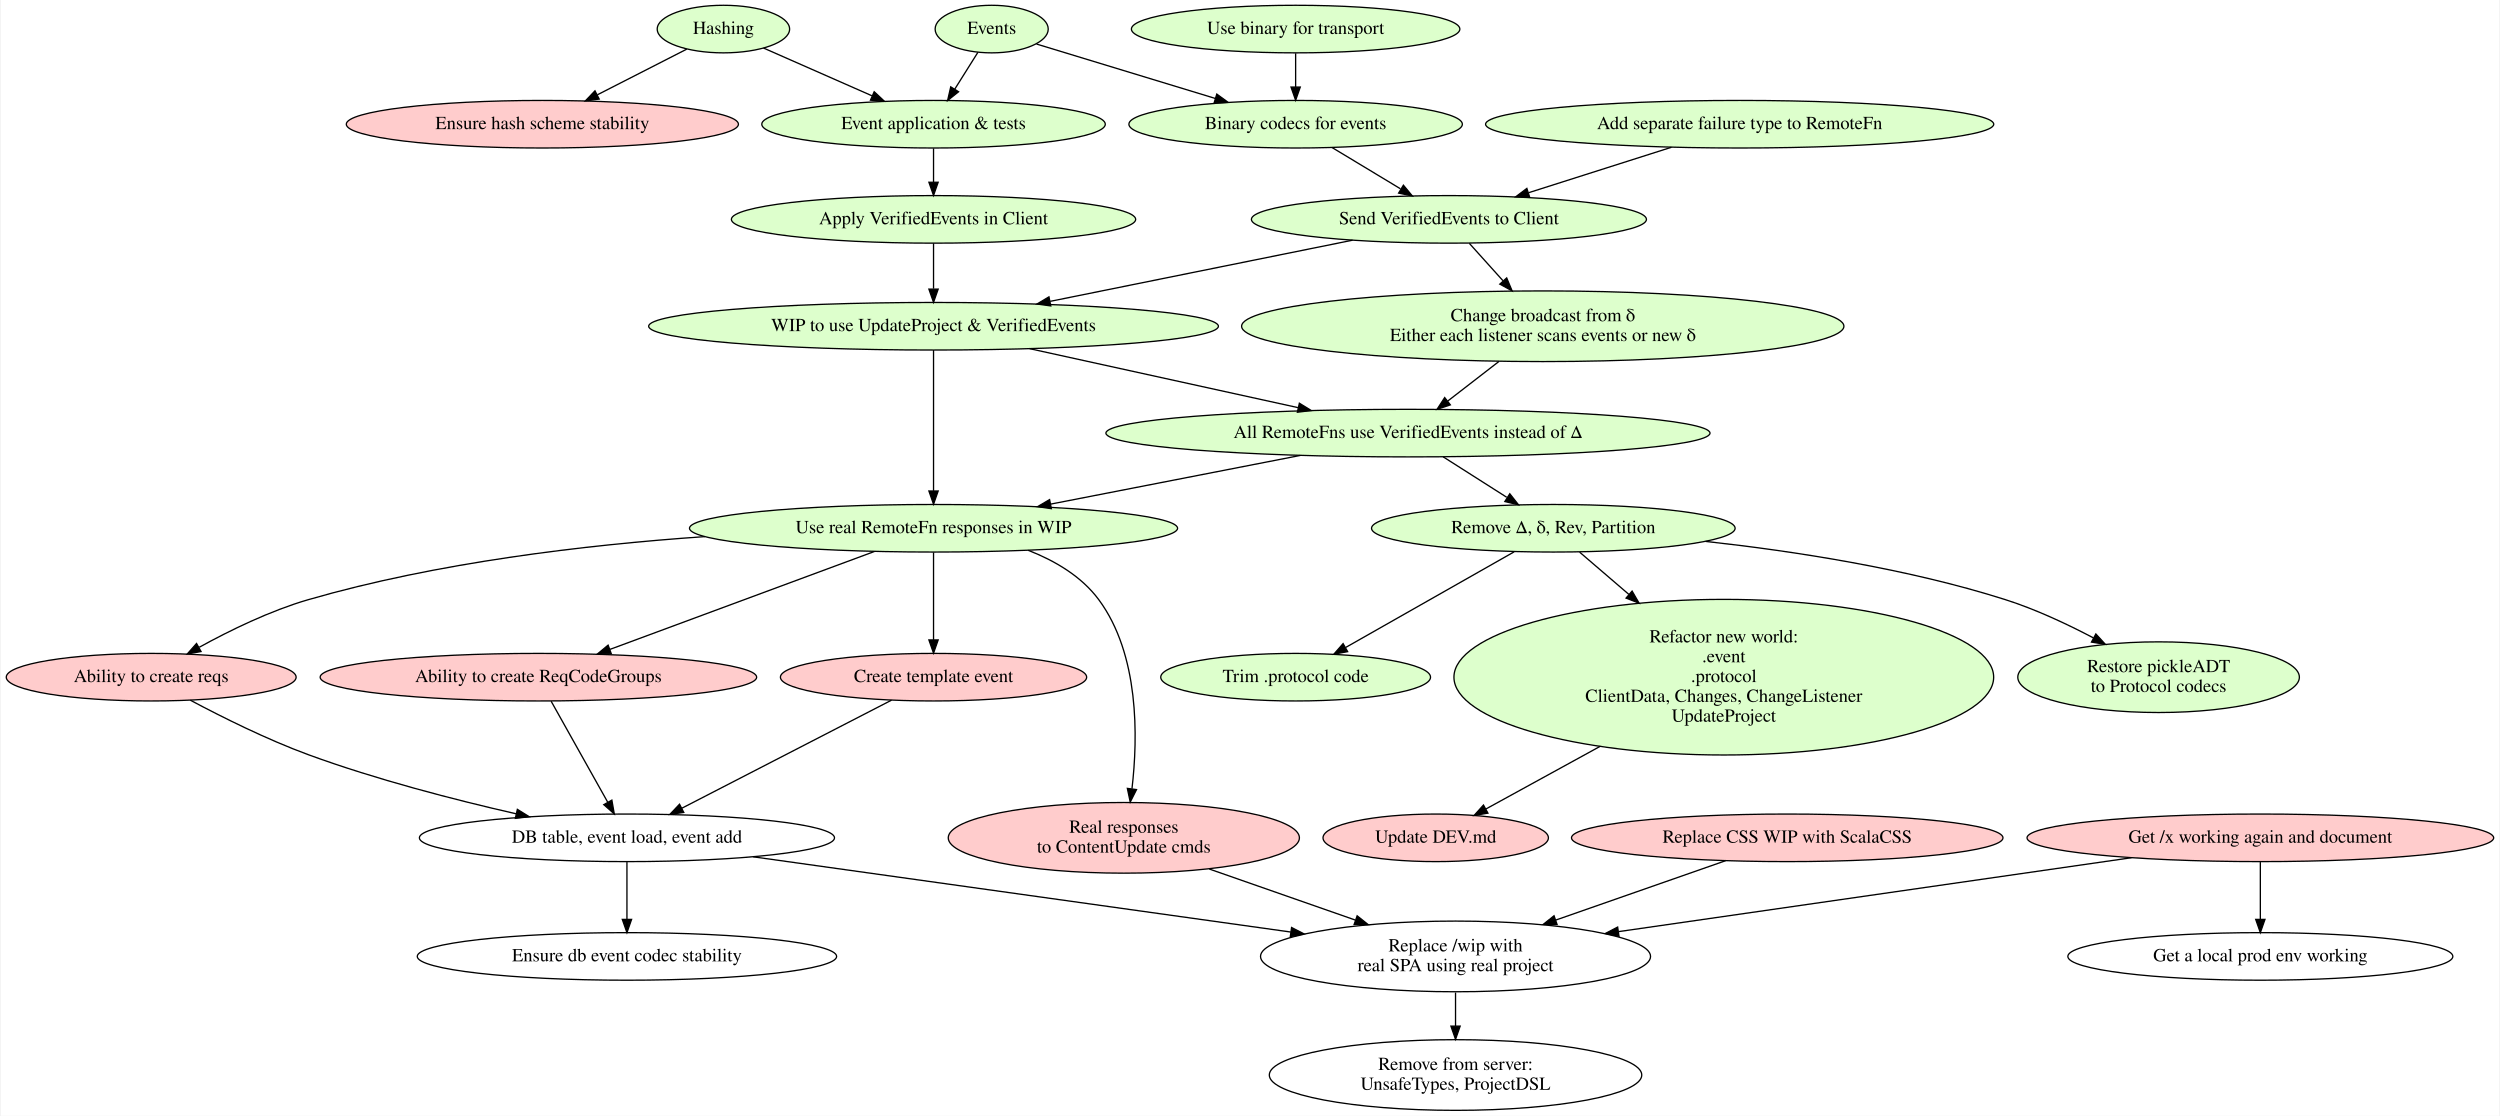
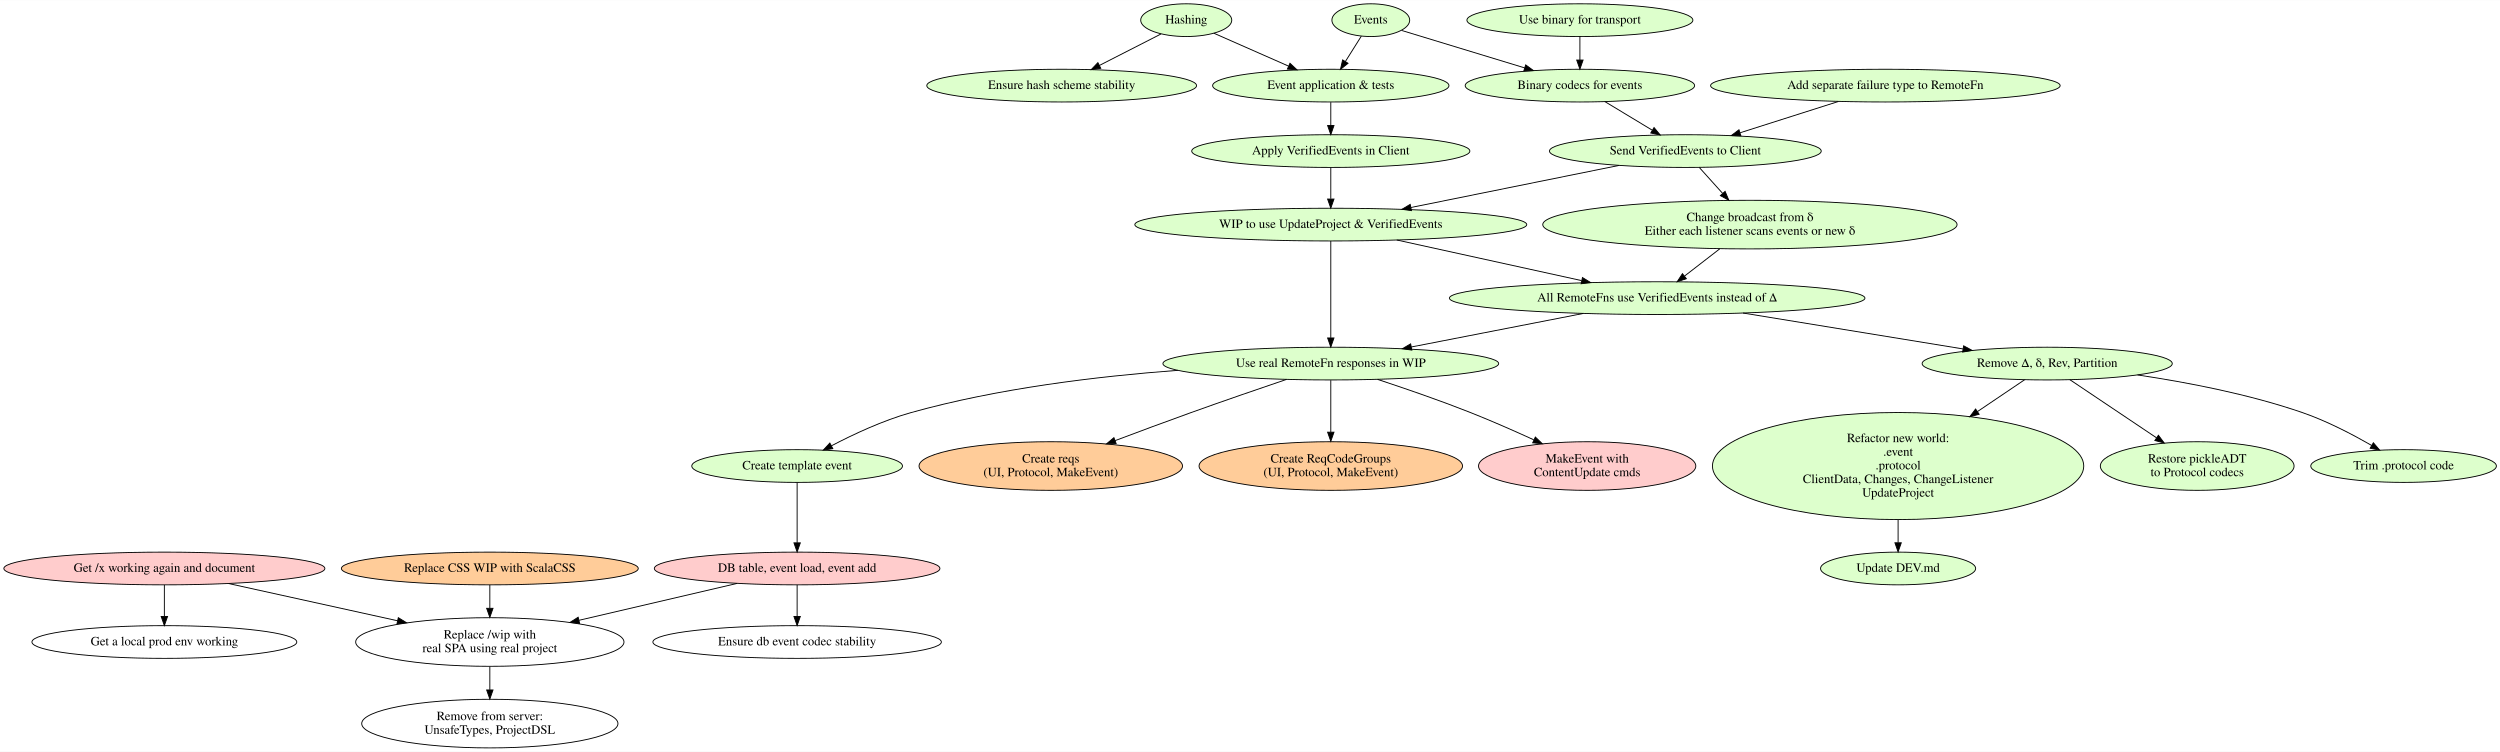
- <svg xmlns="http://www.w3.org/2000/svg" width="1891pt" height="844pt" viewBox="0.00 0.00 1890.62 844.34">
-   <g id="graph0" class="graph" transform="scale(1 1) rotate(0) translate(4 840.34)">
-     <polygon fill="white" stroke="none" points="-4,4 -4,-840.34 1886.62,-840.34 1886.62,4 -4,4" />
+ <svg xmlns="http://www.w3.org/2000/svg" width="2750pt" height="827pt" viewBox="0.00 0.00 2749.83 826.60">
+   <g id="graph0" class="graph" transform="scale(1 1) rotate(0) translate(4 822.6)">
+     <polygon fill="white" stroke="none" points="-4,4 -4,-822.6 2745.83,-822.6 2745.83,4 -4,4" />
    <g id="node1" class="node">
-       <ellipse fill="none" stroke="black" cx="1096.84" cy="-26.87" rx="140.929" ry="26.741" />
-       <text text-anchor="middle" x="1096.84" y="-30.67" font-family="Times,serif" font-size="14.00">Remove from server:</text>
-       <text text-anchor="middle" x="1096.84" y="-15.67" font-family="Times,serif" font-size="14.00">UnsafeTypes, ProjectDSL</text>
+       <ellipse fill="none" stroke="black" cx="534.784" cy="-26.87" rx="140.929" ry="26.741" />
+       <text text-anchor="middle" x="534.784" y="-30.67" font-family="Times,serif" font-size="14.00">Remove from server:</text>
+       <text text-anchor="middle" x="534.784" y="-15.67" font-family="Times,serif" font-size="14.00">UnsafeTypes, ProjectDSL</text>
    </g>
    <g id="node2" class="node">
-       <ellipse fill="none" stroke="black" cx="469.84" cy="-206.35" rx="157.072" ry="18" />
-       <text text-anchor="middle" x="469.84" y="-202.65" font-family="Times,serif" font-size="14.00">DB table, event load, event add</text>
+       <ellipse fill="none" stroke="black" cx="534.784" cy="-116.61" rx="147.571" ry="26.741" />
+       <text text-anchor="middle" x="534.784" y="-120.41" font-family="Times,serif" font-size="14.00">Replace /wip with</text>
+       <text text-anchor="middle" x="534.784" y="-105.41" font-family="Times,serif" font-size="14.00">real SPA using real project</text>
+     </g>
+     <g id="edge18" class="edge">
+       <path fill="none" stroke="black" d="M534.784,-89.285C534.784,-81.319 534.784,-72.427 534.784,-63.939" />
+       <polygon fill="black" stroke="black" points="538.284,-63.874 534.784,-53.874 531.284,-63.874 538.284,-63.874" />
    </g>
    <g id="node3" class="node">
-       <ellipse fill="none" stroke="black" cx="1096.84" cy="-116.61" rx="147.571" ry="26.741" />
-       <text text-anchor="middle" x="1096.84" y="-120.41" font-family="Times,serif" font-size="14.00">Replace /wip with</text>
-       <text text-anchor="middle" x="1096.84" y="-105.41" font-family="Times,serif" font-size="14.00">real SPA using real project</text>
+       <ellipse fill="none" stroke="black" cx="872.784" cy="-116.61" rx="158.672" ry="18" />
+       <text text-anchor="middle" x="872.784" y="-112.91" font-family="Times,serif" font-size="14.00">Ensure db event codec stability</text>
+     </g>
+     <g id="node4" class="node">
+       <ellipse fill="none" stroke="black" cx="176.784" cy="-116.61" rx="145.674" ry="18" />
+       <text text-anchor="middle" x="176.784" y="-112.91" font-family="Times,serif" font-size="14.00">Get a local prod env working</text>
+     </g>
+     <g id="node5" class="node">
+       <ellipse fill="#ffcc99" stroke="black" cx="1151.78" cy="-310.17" rx="144.914" ry="26.741" />
+       <text text-anchor="middle" x="1151.78" y="-313.97" font-family="Times,serif" font-size="14.00">Create reqs</text>
+       <text text-anchor="middle" x="1151.78" y="-298.97" font-family="Times,serif" font-size="14.00">(UI, Protocol, MakeEvent)</text>
+     </g>
+     <g id="node6" class="node">
+       <ellipse fill="#ffcc99" stroke="black" cx="1459.78" cy="-310.17" rx="144.914" ry="26.741" />
+       <text text-anchor="middle" x="1459.78" y="-313.97" font-family="Times,serif" font-size="14.00">Create ReqCodeGroups</text>
+       <text text-anchor="middle" x="1459.78" y="-298.97" font-family="Times,serif" font-size="14.00">(UI, Protocol, MakeEvent)</text>
+     </g>
+     <g id="node7" class="node">
+       <ellipse fill="#ffcc99" stroke="black" cx="534.784" cy="-197.48" rx="163.271" ry="18" />
+       <text text-anchor="middle" x="534.784" y="-193.78" font-family="Times,serif" font-size="14.00">Replace CSS WIP with ScalaCSS</text>
+     </g>
+     <g id="edge24" class="edge">
+       <path fill="none" stroke="black" d="M534.784,-179.367C534.784,-171.877 534.784,-162.786 534.784,-153.908" />
+       <polygon fill="black" stroke="black" points="538.284,-153.693 534.784,-143.693 531.284,-153.693 538.284,-153.693" />
+     </g>
+     <g id="node8" class="node">
+       <ellipse fill="#ffcccc" stroke="black" cx="1741.78" cy="-310.17" rx="119.502" ry="26.741" />
+       <text text-anchor="middle" x="1741.78" y="-313.97" font-family="Times,serif" font-size="14.00">MakeEvent with</text>
+       <text text-anchor="middle" x="1741.78" y="-298.97" font-family="Times,serif" font-size="14.00">ContentUpdate cmds</text>
+     </g>
+     <g id="node9" class="node">
+       <ellipse fill="#ffcccc" stroke="black" cx="176.784" cy="-197.48" rx="176.569" ry="18" />
+       <text text-anchor="middle" x="176.784" y="-193.78" font-family="Times,serif" font-size="14.00">Get /x working again and document</text>
+     </g>
+     <g id="edge23" class="edge">
+       <path fill="none" stroke="black" d="M247.514,-180.898C300.596,-169.204 374.027,-153.026 433.359,-139.955" />
+       <polygon fill="black" stroke="black" points="434.119,-143.372 443.132,-137.802 432.613,-136.535 434.119,-143.372" />
+     </g>
+     <g id="edge28" class="edge">
+       <path fill="none" stroke="black" d="M176.784,-179.367C176.784,-169.341 176.784,-156.446 176.784,-145.035" />
+       <polygon fill="black" stroke="black" points="180.284,-144.69 176.784,-134.69 173.284,-144.69 180.284,-144.69" />
+     </g>
+     <g id="node10" class="node">
+       <ellipse fill="#ffcccc" stroke="black" cx="872.784" cy="-197.48" rx="157.072" ry="18" />
+       <text text-anchor="middle" x="872.784" y="-193.78" font-family="Times,serif" font-size="14.00">DB table, event load, event add</text>
    </g>
    <g id="edge25" class="edge">
-       <path fill="none" stroke="black" d="M565.409,-191.977C674.278,-176.742 852.546,-151.796 972.238,-135.047" />
-       <polygon fill="black" stroke="black" points="972.772,-138.506 982.19,-133.654 971.802,-131.574 972.772,-138.506" />
-     </g>
-     <g id="node4" class="node">
-       <ellipse fill="none" stroke="black" cx="469.84" cy="-116.61" rx="158.672" ry="18" />
-       <text text-anchor="middle" x="469.84" y="-112.91" font-family="Times,serif" font-size="14.00">Ensure db event codec stability</text>
+       <path fill="none" stroke="black" d="M806.812,-181.086C757.335,-169.541 688.806,-153.55 632.909,-140.507" />
+       <polygon fill="black" stroke="black" points="633.518,-137.055 622.985,-138.191 631.928,-143.872 633.518,-137.055" />
    </g>
    <g id="edge22" class="edge">
-       <path fill="none" stroke="black" d="M469.84,-188.016C469.84,-175.679 469.84,-158.857 469.84,-144.75" />
-       <polygon fill="black" stroke="black" points="473.34,-144.61 469.84,-134.61 466.34,-144.61 473.34,-144.61" />
-     </g>
-     <g id="edge18" class="edge">
-       <path fill="none" stroke="black" d="M1096.84,-89.285C1096.84,-81.319 1096.84,-72.427 1096.84,-63.939" />
-       <polygon fill="black" stroke="black" points="1100.34,-63.874 1096.84,-53.874 1093.34,-63.874 1100.34,-63.874" />
-     </g>
-     <g id="node5" class="node">
-       <ellipse fill="none" stroke="black" cx="1705.84" cy="-116.61" rx="145.674" ry="18" />
-       <text text-anchor="middle" x="1705.84" y="-112.91" font-family="Times,serif" font-size="14.00">Get a local prod env working</text>
-     </g>
-     <g id="node6" class="node">
-       <ellipse fill="#ffcccc" stroke="black" cx="109.84" cy="-327.91" rx="109.681" ry="18" />
-       <text text-anchor="middle" x="109.84" y="-324.21" font-family="Times,serif" font-size="14.00">Ability to create reqs</text>
-     </g>
-     <g id="edge32" class="edge">
-       <path fill="none" stroke="black" d="M139.44,-310.5C163.088,-297.899 197.367,-280.757 228.84,-269.22 279.958,-250.483 339.157,-235.199 386.09,-224.51" />
-       <polygon fill="black" stroke="black" points="386.924,-227.909 395.912,-222.299 385.387,-221.08 386.924,-227.909" />
-     </g>
-     <g id="node7" class="node">
-       <ellipse fill="#ffcccc" stroke="black" cx="402.84" cy="-327.91" rx="165.171" ry="18" />
-       <text text-anchor="middle" x="402.84" y="-324.21" font-family="Times,serif" font-size="14.00">Ability to create ReqCodeGroups</text>
-     </g>
-     <g id="edge33" class="edge">
-       <path fill="none" stroke="black" d="M412.44,-309.78C423.634,-289.804 442.258,-256.57 455.246,-233.394" />
-       <polygon fill="black" stroke="black" points="458.423,-234.883 460.259,-224.449 452.317,-231.461 458.423,-234.883" />
-     </g>
-     <g id="node8" class="node">
-       <ellipse fill="#ffcccc" stroke="black" cx="845.84" cy="-206.35" rx="132.872" ry="26.741" />
-       <text text-anchor="middle" x="845.84" y="-210.15" font-family="Times,serif" font-size="14.00">Real responses</text>
-       <text text-anchor="middle" x="845.84" y="-195.15" font-family="Times,serif" font-size="14.00">to ContentUpdate cmds</text>
-     </g>
-     <g id="edge34" class="edge">
-       <path fill="none" stroke="black" d="M910.479,-182.755C944.203,-170.967 985.662,-156.474 1020.91,-144.153" />
-       <polygon fill="black" stroke="black" points="1022.39,-147.344 1030.67,-140.74 1020.08,-140.736 1022.39,-147.344" />
-     </g>
-     <g id="node9" class="node">
-       <ellipse fill="#ffcccc" stroke="black" cx="1705.84" cy="-206.35" rx="176.569" ry="18" />
-       <text text-anchor="middle" x="1705.84" y="-202.65" font-family="Times,serif" font-size="14.00">Get /x working again and document</text>
-     </g>
-     <g id="edge23" class="edge">
-       <path fill="none" stroke="black" d="M1608.33,-191.302C1502.98,-176.123 1334.84,-151.9 1220.33,-135.401" />
-       <polygon fill="black" stroke="black" points="1220.51,-131.891 1210.11,-133.929 1219.51,-138.819 1220.51,-131.891" />
-     </g>
-     <g id="edge28" class="edge">
-       <path fill="none" stroke="black" d="M1705.84,-188.016C1705.84,-175.679 1705.84,-158.857 1705.84,-144.75" />
-       <polygon fill="black" stroke="black" points="1709.34,-144.61 1705.84,-134.61 1702.34,-144.61 1709.34,-144.61" />
-     </g>
-     <g id="node10" class="node">
-       <ellipse fill="#ffcccc" stroke="black" cx="701.84" cy="-327.91" rx="115.88" ry="18" />
-       <text text-anchor="middle" x="701.84" y="-324.21" font-family="Times,serif" font-size="14.00">Create template event</text>
+       <path fill="none" stroke="black" d="M872.784,-179.367C872.784,-169.341 872.784,-156.446 872.784,-145.035" />
+       <polygon fill="black" stroke="black" points="876.284,-144.69 872.784,-134.69 869.284,-144.69 876.284,-144.69" />
+     </g>
+     <g id="node11" class="node">
+       <ellipse fill="#ddffcc" stroke="black" cx="872.784" cy="-310.17" rx="115.88" ry="18" />
+       <text text-anchor="middle" x="872.784" y="-306.47" font-family="Times,serif" font-size="14.00">Create template event</text>
    </g>
    <g id="edge21" class="edge">
-       <path fill="none" stroke="black" d="M670.068,-310.537C628.852,-289.296 556.857,-252.194 511.356,-228.745" />
-       <polygon fill="black" stroke="black" points="512.84,-225.573 502.348,-224.103 509.634,-231.795 512.84,-225.573" />
-     </g>
-     <g id="node11" class="node">
-       <ellipse fill="#ffcccc" stroke="black" cx="1081.84" cy="-206.35" rx="85.285" ry="18" />
-       <text text-anchor="middle" x="1081.84" y="-202.65" font-family="Times,serif" font-size="14.00">Update DEV.md</text>
+       <path fill="none" stroke="black" d="M872.784,-291.875C872.784,-274.167 872.784,-246.386 872.784,-225.721" />
+       <polygon fill="black" stroke="black" points="876.284,-225.654 872.784,-215.654 869.284,-225.654 876.284,-225.654" />
    </g>
    <g id="node12" class="node">
-       <ellipse fill="#ffcccc" stroke="black" cx="405.84" cy="-746.34" rx="148.374" ry="18" />
-       <text text-anchor="middle" x="405.84" y="-742.64" font-family="Times,serif" font-size="14.00">Ensure hash scheme stability</text>
+       <ellipse fill="#ddffcc" stroke="black" cx="1163.78" cy="-728.6" rx="148.374" ry="18" />
+       <text text-anchor="middle" x="1163.78" y="-724.9" font-family="Times,serif" font-size="14.00">Ensure hash scheme stability</text>
    </g>
    <g id="node13" class="node">
-       <ellipse fill="#ffcccc" stroke="black" cx="1347.84" cy="-206.35" rx="163.271" ry="18" />
-       <text text-anchor="middle" x="1347.84" y="-202.65" font-family="Times,serif" font-size="14.00">Replace CSS WIP with ScalaCSS</text>
-     </g>
-     <g id="edge24" class="edge">
-       <path fill="none" stroke="black" d="M1301.22,-189.053C1265.18,-176.455 1214.55,-158.756 1172.7,-144.127" />
-       <polygon fill="black" stroke="black" points="1173.68,-140.764 1163.09,-140.768 1171.37,-147.372 1173.68,-140.764" />
+       <ellipse fill="#ddffcc" stroke="black" cx="2083.78" cy="-197.48" rx="85.285" ry="18" />
+       <text text-anchor="middle" x="2083.78" y="-193.78" font-family="Times,serif" font-size="14.00">Update DEV.md</text>
    </g>
    <g id="node14" class="node">
-       <ellipse fill="#ddffcc" stroke="black" cx="701.84" cy="-440.6" rx="184.667" ry="18" />
-       <text text-anchor="middle" x="701.84" y="-436.9" font-family="Times,serif" font-size="14.00">Use real RemoteFn responses in WIP</text>
+       <ellipse fill="#ddffcc" stroke="black" cx="1459.78" cy="-422.86" rx="184.667" ry="18" />
+       <text text-anchor="middle" x="1459.78" y="-419.16" font-family="Times,serif" font-size="14.00">Use real RemoteFn responses in WIP</text>
    </g>
    <g id="edge30" class="edge">
-       <path fill="none" stroke="black" d="M528.882,-434.295C438.106,-428.009 325.882,-414.662 228.84,-386.6 199.763,-378.192 169.074,-363.144 146.146,-350.525" />
-       <polygon fill="black" stroke="black" points="147.569,-347.31 137.135,-345.471 144.145,-353.416 147.569,-347.31" />
+       <path fill="none" stroke="black" d="M1411.12,-405.485C1380.76,-395.177 1340.91,-381.481 1305.78,-368.86 1278.5,-359.058 1248.64,-347.957 1222.53,-338.128" />
+       <polygon fill="black" stroke="black" points="1223.69,-334.823 1213.09,-334.57 1221.22,-341.373 1223.69,-334.823" />
    </g>
    <g id="edge31" class="edge">
-       <path fill="none" stroke="black" d="M657.077,-423.029C603.638,-403.246 514.319,-370.18 457.029,-348.971" />
-       <polygon fill="black" stroke="black" points="458.014,-345.603 447.421,-345.414 455.583,-352.168 458.014,-345.603" />
+       <path fill="none" stroke="black" d="M1459.78,-404.565C1459.78,-389.379 1459.78,-366.786 1459.78,-347.625" />
+       <polygon fill="black" stroke="black" points="1463.28,-347.402 1459.78,-337.402 1456.28,-347.402 1463.28,-347.402" />
    </g>
    <g id="edge29" class="edge">
-       <path fill="none" stroke="black" d="M773.463,-423.924C793.724,-416.024 813.79,-404.213 826.84,-386.6 857.559,-345.142 856.589,-282.73 852.007,-243.553" />
-       <polygon fill="black" stroke="black" points="855.446,-242.859 850.678,-233.398 848.506,-243.768 855.446,-242.859" />
+       <path fill="none" stroke="black" d="M1511.2,-405.48C1541.34,-395.552 1580.01,-382.251 1613.78,-368.86 1636.68,-359.783 1661.44,-348.883 1683.03,-339.014" />
+       <polygon fill="black" stroke="black" points="1684.77,-342.068 1692.39,-334.71 1681.85,-335.708 1684.77,-342.068" />
    </g>
    <g id="edge8" class="edge">
-       <path fill="none" stroke="black" d="M701.84,-422.305C701.84,-404.597 701.84,-376.816 701.84,-356.151" />
-       <polygon fill="black" stroke="black" points="705.34,-356.084 701.84,-346.084 698.34,-356.084 705.34,-356.084" />
+       <path fill="none" stroke="black" d="M1291.6,-415.431C1202.89,-408.837 1093.01,-395.555 997.784,-368.86 967.174,-360.279 934.628,-345.042 910.422,-332.381" />
+       <polygon fill="black" stroke="black" points="912.046,-329.281 901.574,-327.674 908.759,-335.461 912.046,-329.281" />
    </g>
    <g id="node15" class="node">
-       <ellipse fill="#ddffcc" stroke="black" cx="542.84" cy="-818.34" rx="50.091" ry="18" />
-       <text text-anchor="middle" x="542.84" y="-814.64" font-family="Times,serif" font-size="14.00">Hashing</text>
+       <ellipse fill="#ddffcc" stroke="black" cx="1300.78" cy="-800.6" rx="50.091" ry="18" />
+       <text text-anchor="middle" x="1300.78" y="-796.9" font-family="Times,serif" font-size="14.00">Hashing</text>
    </g>
    <g id="edge26" class="edge">
-       <path fill="none" stroke="black" d="M515.116,-803.175C495.687,-793.247 469.376,-779.804 447.44,-768.596" />
-       <polygon fill="black" stroke="black" points="448.837,-765.379 438.34,-763.946 445.652,-771.613 448.837,-765.379" />
+       <path fill="none" stroke="black" d="M1273.06,-785.435C1253.63,-775.507 1227.32,-762.063 1205.38,-750.856" />
+       <polygon fill="black" stroke="black" points="1206.78,-747.639 1196.28,-746.206 1203.6,-753.872 1206.78,-747.639" />
    </g>
    <g id="node28" class="node">
-       <ellipse fill="#ddffcc" stroke="black" cx="701.84" cy="-746.34" rx="129.977" ry="18" />
-       <text text-anchor="middle" x="701.84" y="-742.64" font-family="Times,serif" font-size="14.00">Event application &amp; tests</text>
+       <ellipse fill="#ddffcc" stroke="black" cx="1459.78" cy="-728.6" rx="129.977" ry="18" />
+       <text text-anchor="middle" x="1459.78" y="-724.9" font-family="Times,serif" font-size="14.00">Event application &amp; tests</text>
    </g>
    <g id="edge27" class="edge">
-       <path fill="none" stroke="black" d="M573.121,-804.009C596.313,-793.799 628.717,-779.533 655.21,-767.869" />
-       <polygon fill="black" stroke="black" points="656.933,-770.935 664.676,-763.702 654.113,-764.528 656.933,-770.935" />
+       <path fill="none" stroke="black" d="M1331.07,-786.269C1354.26,-776.059 1386.66,-761.793 1413.15,-750.129" />
+       <polygon fill="black" stroke="black" points="1414.88,-753.195 1422.62,-745.962 1412.06,-746.788 1414.88,-753.195" />
    </g>
    <g id="node16" class="node">
-       <ellipse fill="#ddffcc" stroke="black" cx="975.84" cy="-327.91" rx="102.082" ry="18" />
-       <text text-anchor="middle" x="975.84" y="-324.21" font-family="Times,serif" font-size="14.00">Trim .protocol code</text>
+       <ellipse fill="#ddffcc" stroke="black" cx="2639.78" cy="-310.17" rx="102.082" ry="18" />
+       <text text-anchor="middle" x="2639.78" y="-306.47" font-family="Times,serif" font-size="14.00">Trim .protocol code</text>
    </g>
    <g id="node17" class="node">
-       <ellipse fill="#ddffcc" stroke="black" cx="1299.84" cy="-327.91" rx="204.208" ry="58.88" />
-       <text text-anchor="middle" x="1299.84" y="-354.21" font-family="Times,serif" font-size="14.00">Refactor new world:</text>
-       <text text-anchor="middle" x="1299.84" y="-339.21" font-family="Times,serif" font-size="14.00">.event</text>
-       <text text-anchor="middle" x="1299.84" y="-324.21" font-family="Times,serif" font-size="14.00">.protocol</text>
-       <text text-anchor="middle" x="1299.84" y="-309.21" font-family="Times,serif" font-size="14.00">ClientData, Changes, ChangeListener</text>
-       <text text-anchor="middle" x="1299.84" y="-294.21" font-family="Times,serif" font-size="14.00">UpdateProject</text>
+       <ellipse fill="#ddffcc" stroke="black" cx="2083.78" cy="-310.17" rx="204.208" ry="58.88" />
+       <text text-anchor="middle" x="2083.78" y="-336.47" font-family="Times,serif" font-size="14.00">Refactor new world:</text>
+       <text text-anchor="middle" x="2083.78" y="-321.47" font-family="Times,serif" font-size="14.00">.event</text>
+       <text text-anchor="middle" x="2083.78" y="-306.47" font-family="Times,serif" font-size="14.00">.protocol</text>
+       <text text-anchor="middle" x="2083.78" y="-291.47" font-family="Times,serif" font-size="14.00">ClientData, Changes, ChangeListener</text>
+       <text text-anchor="middle" x="2083.78" y="-276.47" font-family="Times,serif" font-size="14.00">UpdateProject</text>
    </g>
    <g id="edge20" class="edge">
-       <path fill="none" stroke="black" d="M1206.44,-275.686C1175.9,-258.938 1143.7,-241.276 1119.68,-228.104" />
-       <polygon fill="black" stroke="black" points="1121.35,-225.026 1110.9,-223.286 1117.98,-231.164 1121.35,-225.026" />
+       <path fill="none" stroke="black" d="M2083.78,-251.232C2083.78,-242.415 2083.78,-233.685 2083.78,-225.942" />
+       <polygon fill="black" stroke="black" points="2087.28,-225.745 2083.78,-215.745 2080.28,-225.745 2087.28,-225.745" />
    </g>
    <g id="node18" class="node">
-       <ellipse fill="#ddffcc" stroke="black" cx="1170.84" cy="-440.6" rx="137.576" ry="18" />
-       <text text-anchor="middle" x="1170.84" y="-436.9" font-family="Times,serif" font-size="14.00">Remove Δ, δ, Rev, Partition</text>
+       <ellipse fill="#ddffcc" stroke="black" cx="2247.78" cy="-422.86" rx="137.576" ry="18" />
+       <text text-anchor="middle" x="2247.78" y="-419.16" font-family="Times,serif" font-size="14.00">Remove Δ, δ, Rev, Partition</text>
    </g>
    <g id="edge11" class="edge">
-       <path fill="none" stroke="black" d="M1141.22,-422.789C1107.14,-403.442 1051.09,-371.624 1013.82,-350.471" />
-       <polygon fill="black" stroke="black" points="1015.2,-347.23 1004.78,-345.337 1011.75,-353.317 1015.2,-347.23" />
+       <path fill="none" stroke="black" d="M2347.15,-410.357C2401.76,-402.248 2470.13,-389.137 2528.78,-368.86 2555.37,-359.67 2583.46,-345.015 2604.73,-332.776" />
+       <polygon fill="black" stroke="black" points="2606.54,-335.772 2613.41,-327.702 2603.01,-329.73 2606.54,-335.772" />
    </g>
    <g id="edge19" class="edge">
-       <path fill="none" stroke="black" d="M1190.71,-422.547C1201.03,-413.695 1214.33,-402.28 1228.08,-390.482" />
-       <polygon fill="black" stroke="black" points="1230.44,-393.071 1235.75,-383.902 1225.88,-387.758 1230.44,-393.071" />
+       <path fill="none" stroke="black" d="M2222.88,-405.049C2208.75,-395.513 2190.13,-382.948 2171.13,-370.123" />
+       <polygon fill="black" stroke="black" points="2172.93,-367.115 2162.68,-364.422 2169.01,-372.917 2172.93,-367.115" />
    </g>
    <g id="node26" class="node">
-       <ellipse fill="#ddffcc" stroke="black" cx="1628.84" cy="-327.91" rx="106.547" ry="26.741" />
-       <text text-anchor="middle" x="1628.84" y="-331.71" font-family="Times,serif" font-size="14.00">Restore pickleADT</text>
-       <text text-anchor="middle" x="1628.84" y="-316.71" font-family="Times,serif" font-size="14.00">to Protocol codecs</text>
+       <ellipse fill="#ddffcc" stroke="black" cx="2412.78" cy="-310.17" rx="106.547" ry="26.741" />
+       <text text-anchor="middle" x="2412.78" y="-313.97" font-family="Times,serif" font-size="14.00">Restore pickleADT</text>
+       <text text-anchor="middle" x="2412.78" y="-298.97" font-family="Times,serif" font-size="14.00">to Protocol codecs</text>
    </g>
    <g id="edge12" class="edge">
-       <path fill="none" stroke="black" d="M1286.08,-430.652C1353.38,-423.241 1439.26,-409.978 1512.84,-386.6 1535.61,-379.365 1559.46,-368.201 1579.57,-357.614" />
-       <polygon fill="black" stroke="black" points="1581.37,-360.619 1588.53,-352.807 1578.06,-354.451 1581.37,-360.619" />
+       <path fill="none" stroke="black" d="M2272.84,-405.049C2298.06,-388.132 2337.49,-361.682 2368.08,-341.162" />
+       <polygon fill="black" stroke="black" points="2370.1,-344.023 2376.45,-335.545 2366.2,-338.209 2370.1,-344.023" />
    </g>
    <g id="node19" class="node">
-       <ellipse fill="#ddffcc" stroke="black" cx="1060.84" cy="-512.6" rx="228.56" ry="18" />
-       <text text-anchor="middle" x="1060.84" y="-508.9" font-family="Times,serif" font-size="14.00">All RemoteFns use VerifiedEvents instead of Δ</text>
+       <ellipse fill="#ddffcc" stroke="black" cx="1818.78" cy="-494.86" rx="228.56" ry="18" />
+       <text text-anchor="middle" x="1818.78" y="-491.16" font-family="Times,serif" font-size="14.00">All RemoteFns use VerifiedEvents instead of Δ</text>
    </g>
    <g id="edge15" class="edge">
-       <path fill="none" stroke="black" d="M979.378,-495.716C923.056,-484.734 848.159,-470.13 790.365,-458.861" />
-       <polygon fill="black" stroke="black" points="790.998,-455.419 780.513,-456.94 789.659,-462.289 790.998,-455.419" />
+       <path fill="none" stroke="black" d="M1737.32,-477.976C1681,-466.994 1606.1,-452.39 1548.31,-441.121" />
+       <polygon fill="black" stroke="black" points="1548.94,-437.679 1538.46,-439.2 1547.6,-444.549 1548.94,-437.679" />
    </g>
    <g id="edge14" class="edge">
-       <path fill="none" stroke="black" d="M1087.47,-494.655C1101.93,-485.455 1119.98,-473.963 1135.59,-464.029" />
-       <polygon fill="black" stroke="black" points="1137.9,-466.711 1144.46,-458.389 1134.14,-460.805 1137.9,-466.711" />
+       <path fill="none" stroke="black" d="M1913.2,-478.455C1985.18,-466.71 2083.78,-450.621 2155.28,-438.954" />
+       <polygon fill="black" stroke="black" points="2155.88,-442.402 2165.19,-437.338 2154.75,-435.494 2155.88,-442.402" />
    </g>
    <g id="node20" class="node">
-       <ellipse fill="#ddffcc" stroke="black" cx="1162.84" cy="-593.47" rx="227.877" ry="26.741" />
-       <text text-anchor="middle" x="1162.84" y="-597.27" font-family="Times,serif" font-size="14.00">Change broadcast from δ</text>
-       <text text-anchor="middle" x="1162.84" y="-582.27" font-family="Times,serif" font-size="14.00">Either each listener scans events or new δ</text>
+       <ellipse fill="#ddffcc" stroke="black" cx="1920.78" cy="-575.73" rx="227.877" ry="26.741" />
+       <text text-anchor="middle" x="1920.78" y="-579.53" font-family="Times,serif" font-size="14.00">Change broadcast from δ</text>
+       <text text-anchor="middle" x="1920.78" y="-564.53" font-family="Times,serif" font-size="14.00">Either each listener scans events or new δ</text>
    </g>
    <g id="edge17" class="edge">
-       <path fill="none" stroke="black" d="M1129.72,-566.863C1117.25,-557.215 1103.13,-546.303 1090.95,-536.878" />
-       <polygon fill="black" stroke="black" points="1092.91,-533.974 1082.86,-530.626 1088.63,-539.512 1092.91,-533.974" />
+       <path fill="none" stroke="black" d="M1887.67,-549.123C1875.19,-539.475 1861.08,-528.562 1848.89,-519.138" />
+       <polygon fill="black" stroke="black" points="1850.85,-516.234 1840.8,-512.886 1846.57,-521.771 1850.85,-516.234" />
    </g>
    <g id="node21" class="node">
-       <ellipse fill="#ddffcc" stroke="black" cx="701.84" cy="-593.47" rx="215.562" ry="18" />
-       <text text-anchor="middle" x="701.84" y="-589.77" font-family="Times,serif" font-size="14.00">WIP to use UpdateProject &amp; VerifiedEvents</text>
+       <ellipse fill="#ddffcc" stroke="black" cx="1459.78" cy="-575.73" rx="215.562" ry="18" />
+       <text text-anchor="middle" x="1459.78" y="-572.03" font-family="Times,serif" font-size="14.00">WIP to use UpdateProject &amp; VerifiedEvents</text>
    </g>
    <g id="edge10" class="edge">
-       <path fill="none" stroke="black" d="M701.84,-575.457C701.84,-549.537 701.84,-499.906 701.84,-468.903" />
-       <polygon fill="black" stroke="black" points="705.34,-468.783 701.84,-458.783 698.34,-468.783 705.34,-468.783" />
+       <path fill="none" stroke="black" d="M1459.78,-557.717C1459.78,-531.797 1459.78,-482.166 1459.78,-451.163" />
+       <polygon fill="black" stroke="black" points="1463.28,-451.043 1459.78,-441.043 1456.28,-451.043 1463.28,-451.043" />
    </g>
    <g id="edge16" class="edge">
-       <path fill="none" stroke="black" d="M774.489,-576.51C833.296,-563.59 916.158,-545.386 977.625,-531.882" />
-       <polygon fill="black" stroke="black" points="978.668,-535.236 987.684,-529.672 977.166,-528.399 978.668,-535.236" />
+       <path fill="none" stroke="black" d="M1532.43,-558.769C1591.24,-545.85 1674.1,-527.646 1735.57,-514.142" />
+       <polygon fill="black" stroke="black" points="1736.61,-517.496 1745.63,-511.932 1735.11,-510.659 1736.61,-517.496" />
    </g>
    <g id="node22" class="node">
-       <ellipse fill="#ddffcc" stroke="black" cx="1091.84" cy="-674.34" rx="149.473" ry="18" />
-       <text text-anchor="middle" x="1091.84" y="-670.64" font-family="Times,serif" font-size="14.00">Send VerifiedEvents to Client</text>
+       <ellipse fill="#ddffcc" stroke="black" cx="1849.78" cy="-656.6" rx="149.473" ry="18" />
+       <text text-anchor="middle" x="1849.78" y="-652.9" font-family="Times,serif" font-size="14.00">Send VerifiedEvents to Client</text>
    </g>
    <g id="edge13" class="edge">
-       <path fill="none" stroke="black" d="M1107.25,-656.227C1114.71,-647.933 1123.95,-637.675 1132.73,-627.918" />
-       <polygon fill="black" stroke="black" points="1135.55,-630.021 1139.64,-620.247 1130.34,-625.338 1135.55,-630.021" />
+       <path fill="none" stroke="black" d="M1865.19,-638.486C1872.66,-630.193 1881.89,-619.935 1890.67,-610.178" />
+       <polygon fill="black" stroke="black" points="1893.49,-612.281 1897.58,-602.507 1888.29,-607.598 1893.49,-612.281" />
    </g>
    <g id="edge9" class="edge">
-       <path fill="none" stroke="black" d="M1018.94,-658.598C954.115,-645.488 859.163,-626.286 790.068,-612.313" />
-       <polygon fill="black" stroke="black" points="790.563,-608.842 780.068,-610.29 789.176,-615.703 790.563,-608.842" />
+       <path fill="none" stroke="black" d="M1776.89,-640.858C1712.06,-627.748 1617.11,-608.546 1548.01,-594.572" />
+       <polygon fill="black" stroke="black" points="1548.51,-591.102 1538.01,-592.55 1547.12,-597.963 1548.51,-591.102" />
    </g>
    <g id="node23" class="node">
-       <ellipse fill="#ddffcc" stroke="black" cx="701.84" cy="-674.34" rx="152.973" ry="18" />
-       <text text-anchor="middle" x="701.84" y="-670.64" font-family="Times,serif" font-size="14.00">Apply VerifiedEvents in Client</text>
+       <ellipse fill="#ddffcc" stroke="black" cx="1459.78" cy="-656.6" rx="152.973" ry="18" />
+       <text text-anchor="middle" x="1459.78" y="-652.9" font-family="Times,serif" font-size="14.00">Apply VerifiedEvents in Client</text>
    </g>
    <g id="edge7" class="edge">
-       <path fill="none" stroke="black" d="M701.84,-656.227C701.84,-646.201 701.84,-633.306 701.84,-621.895" />
-       <polygon fill="black" stroke="black" points="705.34,-621.55 701.84,-611.55 698.34,-621.55 705.34,-621.55" />
+       <path fill="none" stroke="black" d="M1459.78,-638.486C1459.78,-628.461 1459.78,-615.566 1459.78,-604.155" />
+       <polygon fill="black" stroke="black" points="1463.28,-603.81 1459.78,-593.81 1456.28,-603.81 1463.28,-603.81" />
    </g>
    <g id="node24" class="node">
-       <ellipse fill="#ddffcc" stroke="black" cx="975.84" cy="-818.34" rx="124.278" ry="18" />
-       <text text-anchor="middle" x="975.84" y="-814.64" font-family="Times,serif" font-size="14.00">Use binary for transport</text>
+       <ellipse fill="#ddffcc" stroke="black" cx="1733.78" cy="-800.6" rx="124.278" ry="18" />
+       <text text-anchor="middle" x="1733.78" y="-796.9" font-family="Times,serif" font-size="14.00">Use binary for transport</text>
    </g>
    <g id="node29" class="node">
-       <ellipse fill="#ddffcc" stroke="black" cx="975.84" cy="-746.34" rx="126.178" ry="18" />
-       <text text-anchor="middle" x="975.84" y="-742.64" font-family="Times,serif" font-size="14.00">Binary codecs for events</text>
+       <ellipse fill="#ddffcc" stroke="black" cx="1733.78" cy="-728.6" rx="126.178" ry="18" />
+       <text text-anchor="middle" x="1733.78" y="-724.9" font-family="Times,serif" font-size="14.00">Binary codecs for events</text>
    </g>
    <g id="edge3" class="edge">
-       <path fill="none" stroke="black" d="M975.84,-800.037C975.84,-792.323 975.84,-783.053 975.84,-774.453" />
-       <polygon fill="black" stroke="black" points="979.34,-774.444 975.84,-764.445 972.34,-774.445 979.34,-774.444" />
+       <path fill="none" stroke="black" d="M1733.78,-782.297C1733.78,-774.583 1733.78,-765.313 1733.78,-756.712" />
+       <polygon fill="black" stroke="black" points="1737.28,-756.704 1733.78,-746.704 1730.28,-756.704 1737.28,-756.704" />
    </g>
    <g id="node25" class="node">
-       <ellipse fill="#ddffcc" stroke="black" cx="1311.84" cy="-746.34" rx="192.266" ry="18" />
-       <text text-anchor="middle" x="1311.84" y="-742.64" font-family="Times,serif" font-size="14.00">Add separate failure type to RemoteFn</text>
+       <ellipse fill="#ddffcc" stroke="black" cx="2069.78" cy="-728.6" rx="192.266" ry="18" />
+       <text text-anchor="middle" x="2069.78" y="-724.9" font-family="Times,serif" font-size="14.00">Add separate failure type to RemoteFn</text>
    </g>
    <g id="edge6" class="edge">
-       <path fill="none" stroke="black" d="M1260.26,-728.928C1227.89,-718.63 1186.02,-705.307 1152.13,-694.522" />
-       <polygon fill="black" stroke="black" points="1152.93,-691.105 1142.34,-691.408 1150.81,-697.775 1152.93,-691.105" />
+       <path fill="none" stroke="black" d="M2018.2,-711.188C1985.84,-700.89 1943.97,-687.567 1910.07,-676.782" />
+       <polygon fill="black" stroke="black" points="1910.87,-673.365 1900.28,-673.668 1908.75,-680.035 1910.87,-673.365" />
    </g>
    <g id="node27" class="node">
-       <ellipse fill="#ddffcc" stroke="black" cx="745.84" cy="-818.34" rx="42.793" ry="18" />
-       <text text-anchor="middle" x="745.84" y="-814.64" font-family="Times,serif" font-size="14.00">Events</text>
+       <ellipse fill="#ddffcc" stroke="black" cx="1503.78" cy="-800.6" rx="42.793" ry="18" />
+       <text text-anchor="middle" x="1503.78" y="-796.9" font-family="Times,serif" font-size="14.00">Events</text>
    </g>
    <g id="edge1" class="edge">
-       <path fill="none" stroke="black" d="M735.413,-800.751C730.175,-792.418 723.713,-782.137 717.861,-772.828" />
-       <polygon fill="black" stroke="black" points="720.783,-770.9 712.498,-764.296 714.857,-774.625 720.783,-770.9" />
+       <path fill="none" stroke="black" d="M1493.36,-783.011C1488.12,-774.678 1481.66,-764.397 1475.81,-755.088" />
+       <polygon fill="black" stroke="black" points="1478.73,-753.16 1470.44,-746.556 1472.8,-756.885 1478.73,-753.16" />
    </g>
    <g id="edge2" class="edge">
-       <path fill="none" stroke="black" d="M779.778,-807.011C815.326,-796.192 871.901,-778.974 915.161,-765.808" />
-       <polygon fill="black" stroke="black" points="916.186,-769.155 924.733,-762.894 914.147,-762.458 916.186,-769.155" />
+       <path fill="none" stroke="black" d="M1537.72,-789.271C1573.27,-778.452 1629.84,-761.234 1673.11,-748.068" />
+       <polygon fill="black" stroke="black" points="1674.13,-751.414 1682.68,-745.154 1672.09,-744.718 1674.13,-751.414" />
    </g>
    <g id="edge5" class="edge">
-       <path fill="none" stroke="black" d="M701.84,-728.037C701.84,-720.323 701.84,-711.053 701.84,-702.453" />
-       <polygon fill="black" stroke="black" points="705.34,-702.444 701.84,-692.445 698.34,-702.445 705.34,-702.444" />
+       <path fill="none" stroke="black" d="M1459.78,-710.297C1459.78,-702.583 1459.78,-693.313 1459.78,-684.712" />
+       <polygon fill="black" stroke="black" points="1463.28,-684.704 1459.78,-674.704 1456.28,-684.704 1463.28,-684.704" />
    </g>
    <g id="edge4" class="edge">
-       <path fill="none" stroke="black" d="M1003.33,-728.751C1018.82,-719.404 1038.37,-707.609 1055.15,-697.481" />
-       <polygon fill="black" stroke="black" points="1057.39,-700.216 1064.15,-692.053 1053.77,-694.223 1057.39,-700.216" />
+       <path fill="none" stroke="black" d="M1761.27,-711.011C1776.76,-701.664 1796.31,-689.869 1813.09,-679.741" />
+       <polygon fill="black" stroke="black" points="1815.34,-682.476 1822.09,-674.313 1811.72,-676.483 1815.34,-682.476" />
    </g>
  </g>
</svg>
